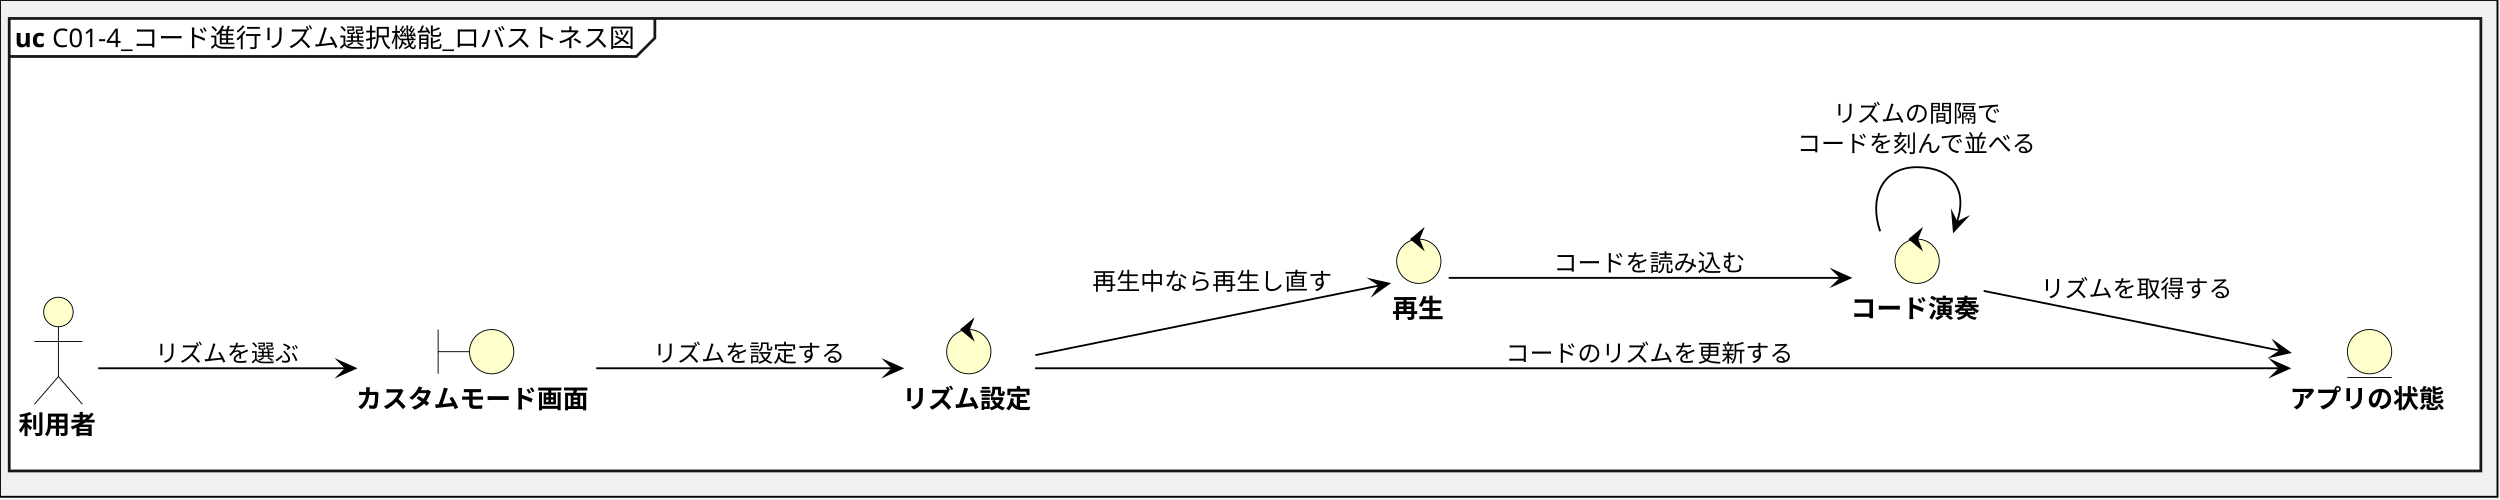
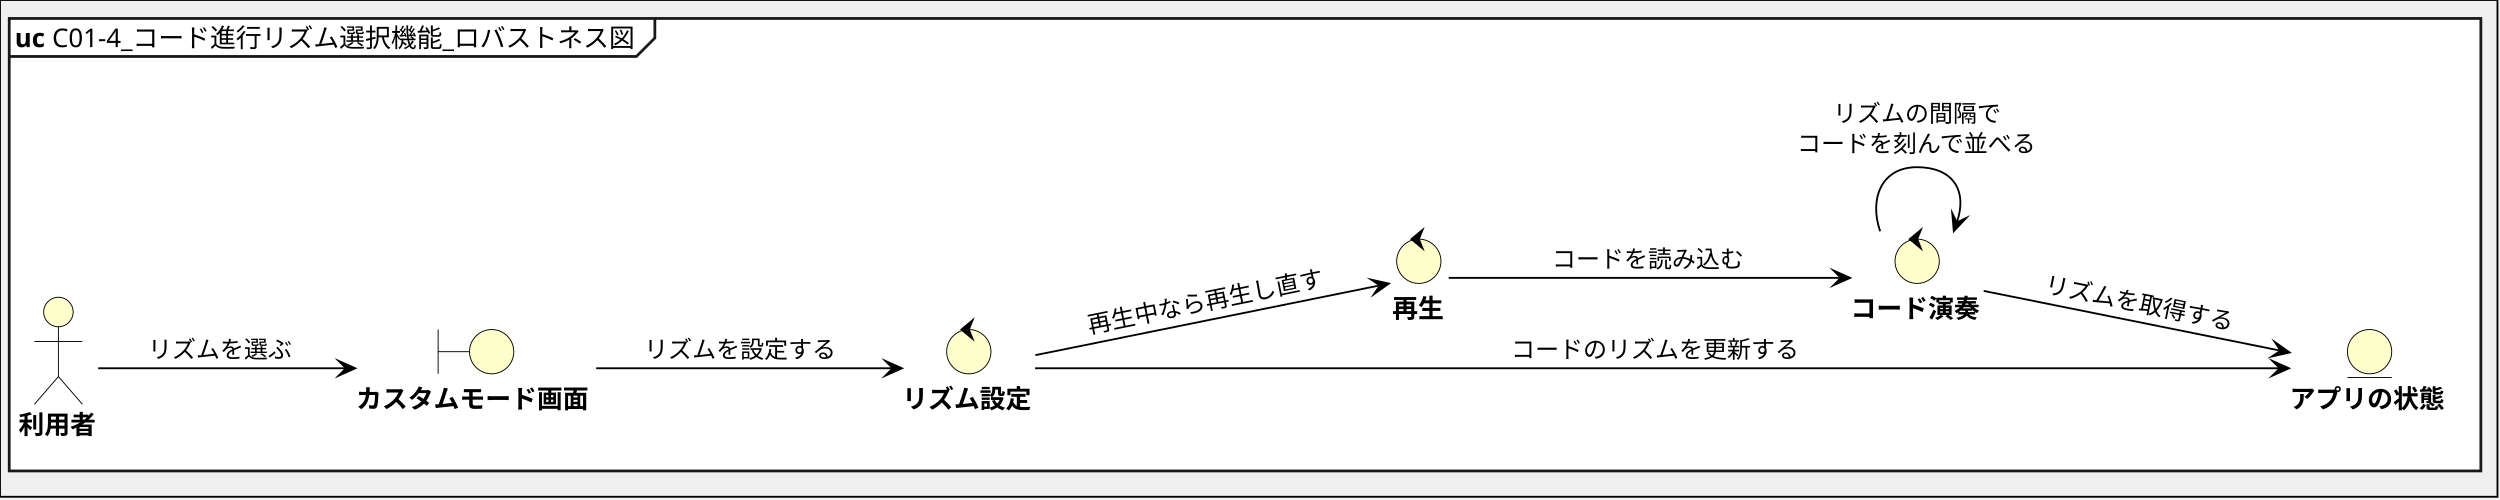
<svg xmlns="http://www.w3.org/2000/svg" version="1.1" data-diagram-type="DESCRIPTION" style="width:1355px;height:271px;background:#FFFFFF;" width="1355px" height="271px" viewBox="0 0 1355 271" zoomAndPan="magnify" preserveAspectRatio="none" contentStyleType="text/css">
  <defs />
  <g font-family="sans-serif" lengthAdjust="spacing">
    <rect x="0" y="0" width="1353.625" height="269.252" fill="none" style="stroke:#000;stroke-width:1;" />
    <rect x="5" y="10" width="1339.625" height="245.252" fill="#FFF" style="stroke:#181818;stroke-width:1.5;" />
    <path d="M354.931,10 L354.931,20.609 L344.931,30.609 L5,30.609" style="stroke:#181818;stroke-width:1.5;" fill="none" />
    <text x="8" y="25.533" fill="#000" font-size="14" textLength="16.338" font-weight="700">uc</text>
    <text x="28.228" y="25.533" fill="#000" font-size="14" textLength="319.703">C01-4_コード進行リズム選択機能_ロバストネス図</text>
    <g class="entity" data-qualified-name="A1" id="ent0001" data-source-line="4">
      <ellipse cx="31.656" cy="169.109" rx="8" ry="8" fill="#FFC" style="stroke:#000;stroke-width:0.5;" />
      <path d="M31.656,177.109 L31.656,204.109 M18.656,185.109 L44.656,185.109 M31.656,204.109 L18.656,219.109 M31.656,204.109 L44.656,219.109" style="stroke:#000;stroke-width:0.5;" fill="none" />
      <text x="10" y="235.143" fill="#000" font-size="14" textLength="43.313" font-weight="700">利用者</text>
    </g>
    <g class="entity" data-qualified-name="B1" id="ent0002" data-source-line="5">
      <path d="M237.469,178.609 L237.469,202.609 M237.469,190.609 L254.469,190.609" style="stroke:#000;stroke-width:0.5;" fill="none" />
      <ellipse cx="266.469" cy="190.609" rx="12" ry="12" fill="#FFC" style="stroke:#000;stroke-width:0.5;" />
      <text x="193" y="221.143" fill="#000" font-size="14" textLength="129.938" font-weight="700">カスタムモード画面</text>
    </g>
    <g class="entity" data-qualified-name="C1" id="ent0003" data-source-line="6">
      <ellipse cx="525.094" cy="190.609" rx="12" ry="12" fill="#FFC" style="stroke:#000;stroke-width:0.5;" />
      <polygon points="521.094,178.609,527.094,173.609,525.094,178.609,527.094,183.609,521.094,178.609" fill="#000" style="stroke:#000;stroke-width:1;stroke-linejoin:miter;stroke-miterlimit:10;" />
      <text x="489" y="221.143" fill="#000" font-size="14" textLength="72.188" font-weight="700">リズム設定</text>
    </g>
    <g class="entity" data-qualified-name="C2" id="ent0004" data-source-line="7">
      <ellipse cx="769" cy="141.609" rx="12" ry="12" fill="#FFC" style="stroke:#000;stroke-width:0.5;" />
      <polygon points="765,129.609,771,124.609,769,129.609,771,134.609,765,129.609" fill="#000" style="stroke:#000;stroke-width:1;stroke-linejoin:miter;stroke-miterlimit:10;" />
      <text x="754.563" y="172.143" fill="#000" font-size="14" textLength="28.875" font-weight="700">再生</text>
    </g>
    <g class="entity" data-qualified-name="C3" id="ent0005" data-source-line="8">
      <ellipse cx="1039.094" cy="141.609" rx="12" ry="12" fill="#FFC" style="stroke:#000;stroke-width:0.5;" />
      <polygon points="1035.094,129.609,1041.094,124.609,1039.094,129.609,1041.094,134.609,1035.094,129.609" fill="#000" style="stroke:#000;stroke-width:1;stroke-linejoin:miter;stroke-miterlimit:10;" />
      <text x="1003" y="172.143" fill="#000" font-size="14" textLength="72.188" font-weight="700">コード演奏</text>
    </g>
    <g class="entity" data-qualified-name="E1" id="ent0006" data-source-line="9">
      <ellipse cx="1284.313" cy="190.609" rx="12" ry="12" fill="#FFC" style="stroke:#000;stroke-width:0.5;" />
      <line x1="1272.313" y1="204.609" x2="1296.313" y2="204.609" style="stroke:#000;stroke-width:0.5;" />
      <text x="1241" y="221.143" fill="#000" font-size="14" textLength="86.625" font-weight="700">アプリの状態</text>
    </g>
    <g class="link" data-entity-1="ent0001" data-entity-2="ent0002" id="lnk7" data-source-line="11" data-link-type="dependency">
      <path d="M53.22,199.609 C84.59,199.609 140.47,199.609 187.55,199.609" style="stroke:#000;stroke-width:1;" fill="none" id="A1-to-B1" />
      <polygon points="192.55,199.609,183.55,195.609,187.55,199.609,183.55,203.609,192.55,199.609" fill="#000" style="stroke:#000;stroke-width:1;stroke-linejoin:miter;stroke-miterlimit:10;" />
-       <text x="84" y="196.104" fill="#000" font-size="13" textLength="78">リズムを選ぶ</text>
    </g>
    <g class="link" data-entity-1="ent0002" data-entity-2="ent0003" id="lnk8" data-source-line="12" data-link-type="dependency">
      <path d="M323.15,199.609 C375.23,199.609 441.71,199.609 483.86,199.609" style="stroke:#000;stroke-width:1;" fill="none" id="B1-to-C1" />
      <polygon points="488.86,199.609,479.86,195.609,483.86,199.609,479.86,203.609,488.86,199.609" fill="#000" style="stroke:#000;stroke-width:1;stroke-linejoin:miter;stroke-miterlimit:10;" />
-       <text x="354" y="196.104" fill="#000" font-size="13" textLength="104">リズムを設定する</text>
    </g>
    <g class="link" data-entity-1="ent0003" data-entity-2="ent0006" id="lnk9" data-source-line="13" data-link-type="dependency">
      <path d="M561.02,199.609 C685.26,199.609 1099.78,199.609 1235.65,199.609" style="stroke:#000;stroke-width:1;" fill="none" id="C1-to-E1" />
      <polygon points="1240.65,199.609,1231.65,195.609,1235.65,199.609,1231.65,203.609,1240.65,199.609" fill="#000" style="stroke:#000;stroke-width:1;stroke-linejoin:miter;stroke-miterlimit:10;" />
-       <text x="816" y="196.104" fill="#000" font-size="13" textLength="156">コードのリズムを更新する</text>
    </g>
    <g class="link" data-entity-1="ent0003" data-entity-2="ent0004" id="lnk10" data-source-line="14" data-link-type="dependency">
      <path d="M561.19,192.479 C614.8,181.629 709.83,162.393 747.87,154.683" style="stroke:#000;stroke-width:1;" fill="none" id="C1-to-C2" />
      <polygon points="752.77,153.689,743.155,151.557,747.87,154.683,744.744,159.397,752.77,153.689" fill="#000" style="stroke:#000;stroke-width:1;stroke-linejoin:miter;stroke-miterlimit:10;" />
-       <text x="592" y="157.104" fill="#000" font-size="13" textLength="130">再生中なら再生し直す</text>
    </g>
    <g class="link" data-entity-1="ent0004" data-entity-2="ent0005" id="lnk11" data-source-line="15" data-link-type="dependency">
      <path d="M785.18,150.609 C826.81,150.609 938.64,150.609 997.77,150.609" style="stroke:#000;stroke-width:1;" fill="none" id="C2-to-C3" />
      <polygon points="1002.77,150.609,993.77,146.609,997.77,150.609,993.77,154.609,1002.77,150.609" fill="#000" style="stroke:#000;stroke-width:1;stroke-linejoin:miter;stroke-miterlimit:10;" />
-       <text x="842" y="147.104" fill="#000" font-size="13" textLength="104">コードを読み込む</text>
    </g>
    <g class="link" data-entity-1="ent0005" data-entity-2="ent0006" id="lnk12" data-source-line="16" data-link-type="dependency">
      <path d="M1075.15,157.679 C1119,166.509 1189.048,180.603 1236.088,190.073" style="stroke:#000;stroke-width:1;" fill="none" id="C3-to-E1" />
      <polygon points="1240.99,191.059,1232.956,185.362,1236.088,190.073,1231.378,193.204,1240.99,191.059" fill="#000" style="stroke:#000;stroke-width:1;stroke-linejoin:miter;stroke-miterlimit:10;" />
-       <text x="1106" y="161.104" fill="#000" font-size="13" textLength="104">リズムを取得する</text>
    </g>
    <g class="link" data-entity-1="ent0005" data-entity-2="ent0005" id="lnk13" data-source-line="17" data-link-type="dependency">
      <path d="M1019.04,125.329 C1012.99,107.839 1019.64,90.609 1039,90.609 C1058.36,90.609 1066.645,103.114 1060.595,120.604" style="stroke:#000;stroke-width:1;" fill="none" id="C3-to-C3" />
      <polygon points="1058.96,125.329,1065.682,118.131,1060.595,120.604,1058.122,115.516,1058.96,125.329" fill="#000" style="stroke:#000;stroke-width:1;stroke-linejoin:miter;stroke-miterlimit:10;" />
-       <text x="993.5" y="66.104" fill="#000" font-size="13" textLength="91">リズムの間隔で</text>
-       <text x="974" y="82.456" fill="#000" font-size="13" textLength="130">コードを刻んで並べる</text>
+     </g>
+     <g class="link-labels">
+       <g transform="rotate(0.000 897.02 199.609)">
+         <rect x="817.020" y="181.959" width="160.000" height="15.650" fill="#FFFFFF" stroke="none" />
+         <text text-anchor="middle" x="897.02" y="194.009" fill="#000" font-size="13" textLength="156">コードのリズムを更新する</text>
+       </g>
+       <g transform="rotate(-11.445 655.282 173.433)">
+         <rect x="588.282" y="155.781" width="134.000" height="15.650" fill="#FFFFFF" stroke="none" />
+         <text text-anchor="middle" x="655.282" y="167.831" fill="#000" font-size="13" textLength="130">再生中なら再生し直す</text>
+       </g>
+       <g transform="rotate(0.000 401.15 199.609)">
+         <rect x="347.150" y="181.959" width="108.000" height="15.650" fill="#FFFFFF" stroke="none" />
+         <text text-anchor="middle" x="401.15" y="194.009" fill="#000" font-size="13" textLength="104">リズムを設定する</text>
+       </g>
+       <g transform="rotate(0.000 893.18 150.609)">
+         <rect x="839.180" y="132.959" width="108.000" height="15.650" fill="#FFFFFF" stroke="none" />
+         <text text-anchor="middle" x="893.18" y="145.009" fill="#000" font-size="13" textLength="104">コードを読み込む</text>
+       </g>
+       <g transform="rotate(11.380 1157.498 174.255)">
+         <rect x="1103.498" y="156.605" width="108.000" height="15.650" fill="#FFFFFF" stroke="none" />
+         <text text-anchor="middle" x="1157.498" y="168.655" fill="#000" font-size="13" textLength="104">リズムを取得する</text>
+       </g>
+       <g transform="rotate(0.000 119.22 199.609)">
+         <rect x="78.220" y="181.959" width="82.000" height="15.650" fill="#FFFFFF" stroke="none" />
+         <text text-anchor="middle" x="119.22" y="194.009" fill="#000" font-size="13" textLength="78">リズムを選ぶ</text>
+       </g>
+       <g transform="translate(0 0)">
+         <rect x="991.500" y="53.104" width="95.000" height="16.250" fill="#FFFFFF" stroke="none" />
+         <rect x="972.000" y="69.456" width="134.000" height="16.250" fill="#FFFFFF" stroke="none" />
+         <text x="993.5" y="66.104" fill="#000" font-size="13" textLength="91">リズムの間隔で</text>
+         <text x="974" y="82.456" fill="#000" font-size="13" textLength="130">コードを刻んで並べる</text>
+       </g>
    </g>
  </g>
</svg>
